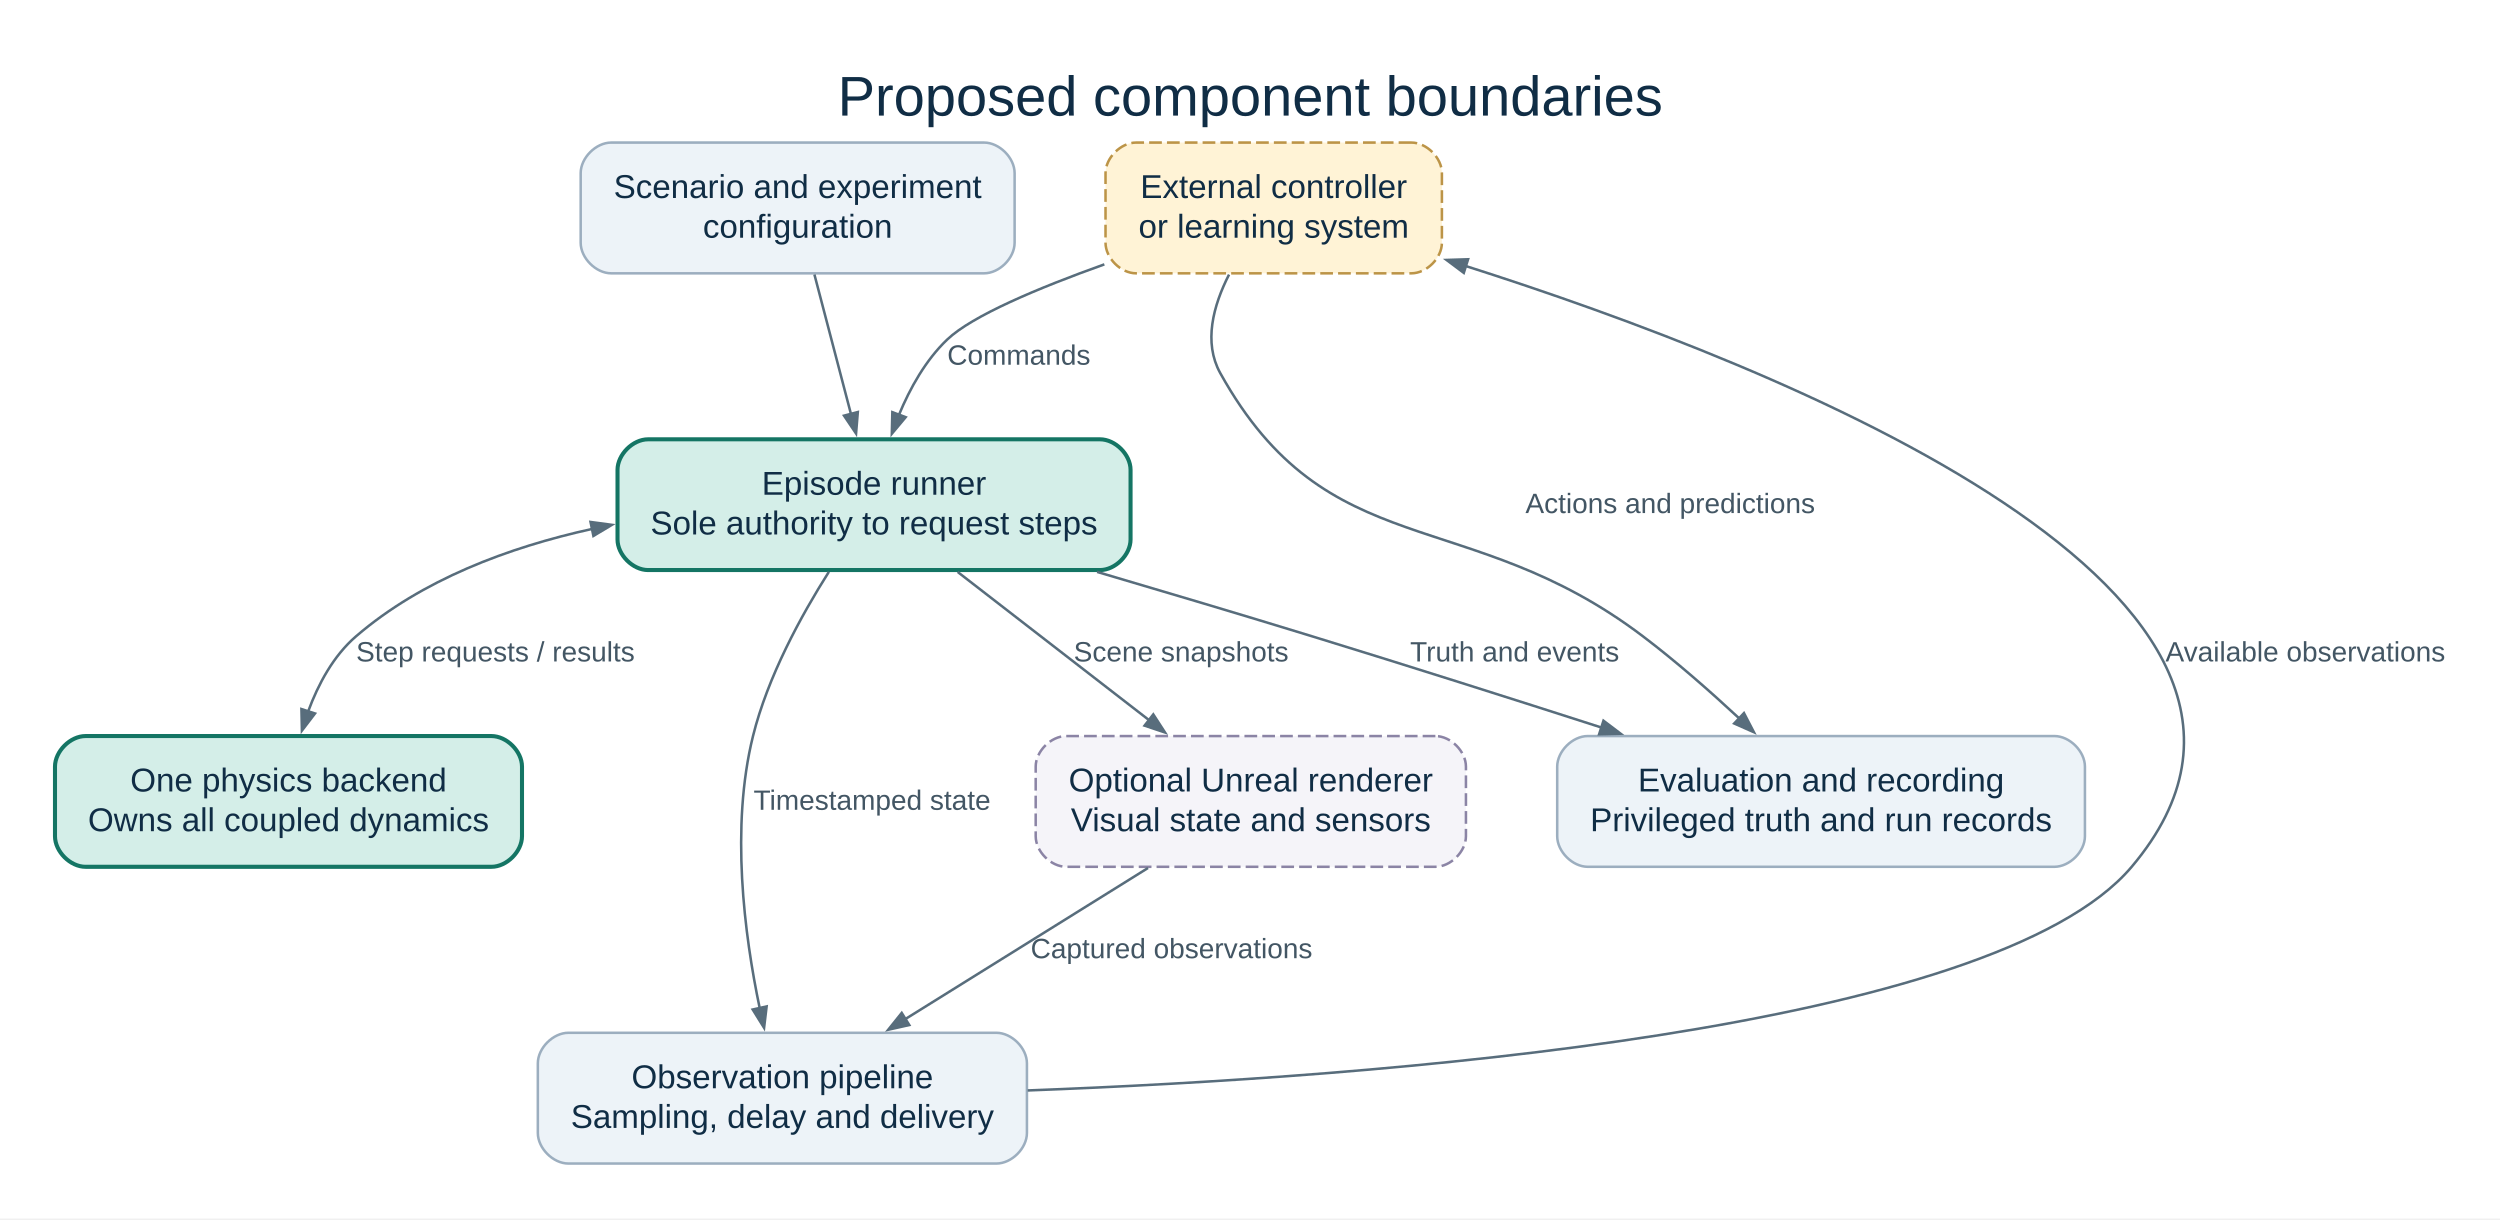
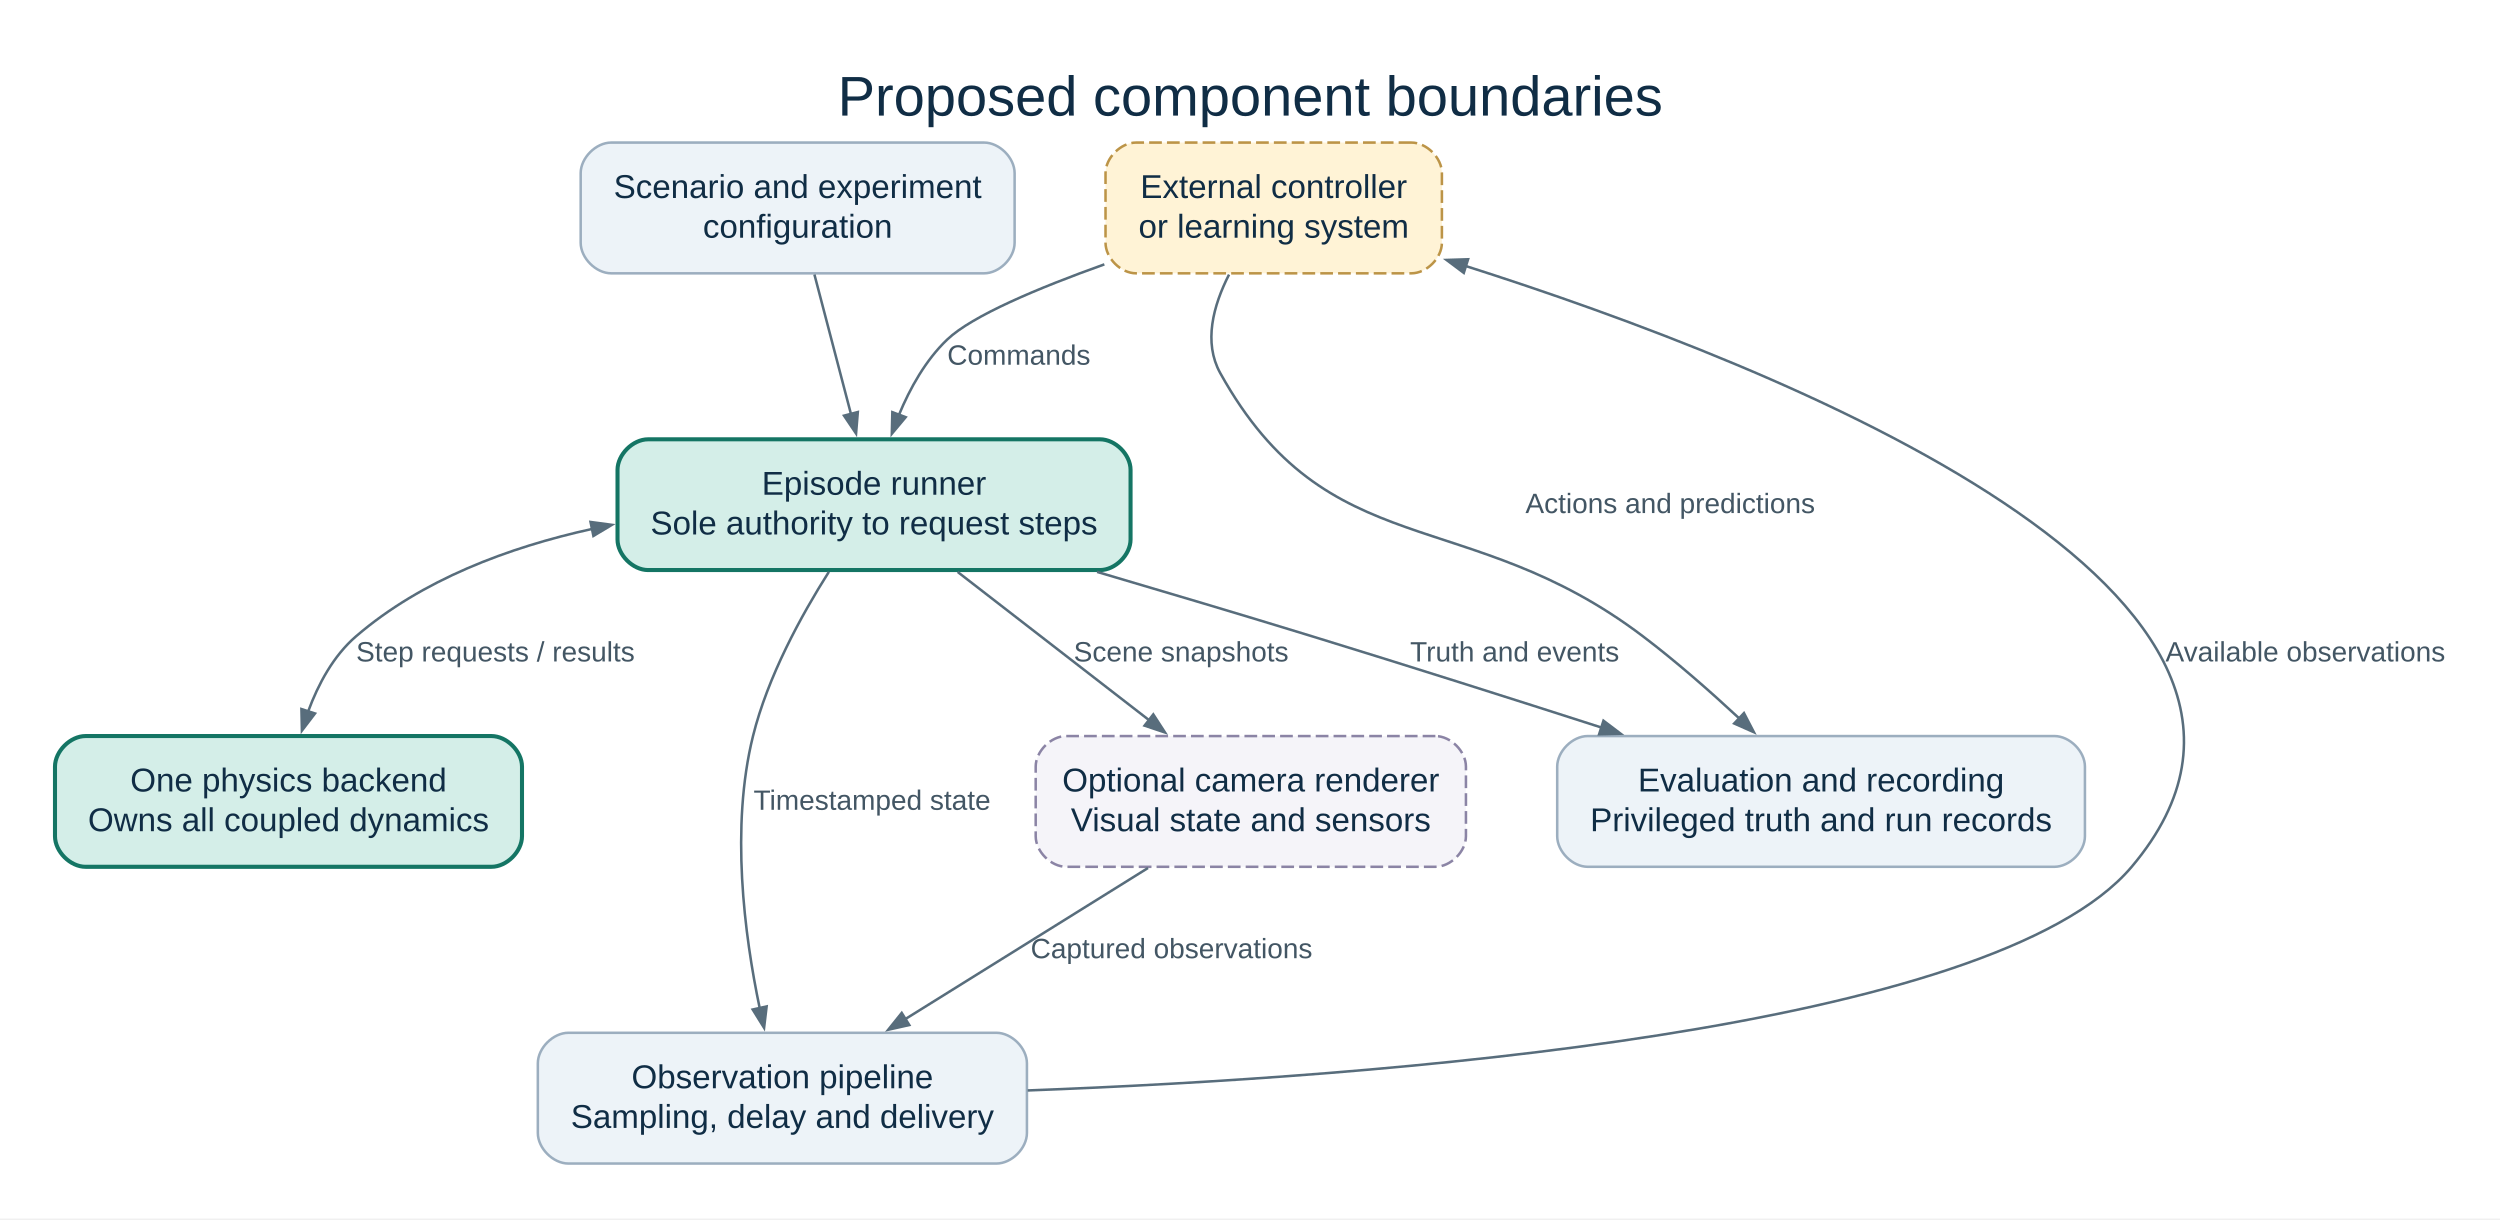
<svg xmlns="http://www.w3.org/2000/svg" width="982pt" height="479pt" viewBox="0.00 0.00 982.00 479.00">
  <g id="graph0" class="graph" transform="scale(1 1) rotate(0) translate(21.6 457.04)">
    <polygon fill="white" stroke="none" points="-21.6,21.6 -21.6,-457.04 960.59,-457.04 960.59,21.6 -21.6,21.6" />
    <text xml:space="preserve" text-anchor="middle" x="469.49" y="-411.64" font-family="Arial" font-size="22.00" fill="#102d45">Proposed component boundaries</text>
    <g id="node1" class="node">
      <path fill="#edf3f8" stroke="#9caebf" d="M364.94,-401.04C364.94,-401.04 218.49,-401.04 218.49,-401.04 212.49,-401.04 206.49,-395.04 206.49,-389.04 206.49,-389.04 206.49,-361.68 206.49,-361.68 206.49,-355.68 212.49,-349.68 218.49,-349.68 218.49,-349.68 364.94,-349.68 364.94,-349.68 370.94,-349.68 376.94,-355.68 376.94,-361.68 376.94,-361.68 376.94,-389.04 376.94,-389.04 376.94,-395.04 370.94,-401.04 364.94,-401.04" />
      <text xml:space="preserve" text-anchor="middle" x="291.72" y="-379.26" font-family="Arial" font-size="13.00" fill="#102d45">Scenario and experiment</text>
      <text xml:space="preserve" text-anchor="middle" x="291.72" y="-363.66" font-family="Arial" font-size="13.00" fill="#102d45">configuration</text>
    </g>
    <g id="node3" class="node">
      <path fill="#d4eee8" stroke="#147564" stroke-width="1.6" d="M410.48,-284.48C410.48,-284.48 232.96,-284.48 232.96,-284.48 226.96,-284.48 220.96,-278.48 220.96,-272.48 220.96,-272.48 220.96,-245.12 220.96,-245.12 220.96,-239.12 226.96,-233.12 232.96,-233.12 232.96,-233.12 410.48,-233.12 410.48,-233.12 416.48,-233.12 422.48,-239.12 422.48,-245.12 422.48,-245.12 422.48,-272.48 422.48,-272.48 422.48,-278.48 416.48,-284.48 410.48,-284.48" />
      <text xml:space="preserve" text-anchor="middle" x="321.72" y="-262.7" font-family="Arial" font-size="13.00" fill="#102d45">Episode runner</text>
      <text xml:space="preserve" text-anchor="middle" x="321.72" y="-247.1" font-family="Arial" font-size="13.00" fill="#102d45">Sole authority to request steps</text>
    </g>
    <g id="edge1" class="edge">
      <path fill="none" stroke="#586d7c" d="M298.3,-349.22C302.53,-333.07 308.08,-311.87 312.72,-294.17" />
      <polygon fill="#586d7c" stroke="#586d7c" points="315.35,-295.19 314.66,-286.74 309.93,-293.77 315.35,-295.19" />
    </g>
    <g id="node2" class="node">
      <path fill="#fff3d6" stroke="#bc9447" stroke-dasharray="5,2" d="M532.78,-401.04C532.78,-401.04 424.65,-401.04 424.65,-401.04 418.65,-401.04 412.65,-395.04 412.65,-389.04 412.65,-389.04 412.65,-361.68 412.65,-361.68 412.65,-355.68 418.65,-349.68 424.65,-349.68 424.65,-349.68 532.78,-349.68 532.78,-349.68 538.78,-349.68 544.78,-355.68 544.78,-361.68 544.78,-361.68 544.78,-389.04 544.78,-389.04 544.78,-395.04 538.78,-401.04 532.78,-401.04" />
      <text xml:space="preserve" text-anchor="middle" x="478.72" y="-379.26" font-family="Arial" font-size="13.00" fill="#102d45">External controller</text>
      <text xml:space="preserve" text-anchor="middle" x="478.72" y="-363.66" font-family="Arial" font-size="13.00" fill="#102d45">or learning system</text>
    </g>
    <g id="edge2" class="edge">
      <path fill="none" stroke="#586d7c" d="M412.19,-353.2C386.16,-343.89 360.22,-332.98 350.48,-323.68 342.02,-315.61 335.86,-304.6 331.47,-293.99" />
      <polygon fill="#586d7c" stroke="#586d7c" points="334.15,-293.17 328.71,-286.66 328.91,-295.14 334.15,-293.17" />
      <text xml:space="preserve" text-anchor="middle" x="378.6" y="-313.78" font-family="Arial" font-size="11.00" fill="#435664">Commands</text>
    </g>
    <g id="node7" class="node">
      <path fill="#edf3f8" stroke="#9caebf" d="M785.36,-167.92C785.36,-167.92 602.07,-167.92 602.07,-167.92 596.07,-167.92 590.07,-161.92 590.07,-155.92 590.07,-155.92 590.07,-128.56 590.07,-128.56 590.07,-122.56 596.07,-116.56 602.07,-116.56 602.07,-116.56 785.36,-116.56 785.36,-116.56 791.36,-116.56 797.36,-122.56 797.36,-128.56 797.36,-128.56 797.36,-155.92 797.36,-155.92 797.36,-161.92 791.36,-167.92 785.36,-167.92" />
      <text xml:space="preserve" text-anchor="middle" x="693.72" y="-146.14" font-family="Arial" font-size="13.00" fill="#102d45">Evaluation and recording</text>
      <text xml:space="preserve" text-anchor="middle" x="693.72" y="-130.54" font-family="Arial" font-size="13.00" fill="#102d45">Privileged truth and run records</text>
    </g>
    <g id="edge9" class="edge">
      <path fill="none" stroke="#586d7c" d="M461.16,-349.18C454.97,-337.04 451.03,-322.52 457.72,-310.48 499.91,-234.5 554.44,-259.6 623.72,-207.12 636.64,-197.33 649.99,-185.61 661.52,-174.9" />
      <polygon fill="#586d7c" stroke="#586d7c" points="663.43,-176.94 667.34,-169.42 659.59,-172.86 663.43,-176.94" />
      <text xml:space="preserve" text-anchor="middle" x="634.47" y="-255.5" font-family="Arial" font-size="11.00" fill="#435664">Actions and predictions</text>
    </g>
    <g id="node4" class="node">
      <path fill="#d4eee8" stroke="#147564" stroke-width="1.6" d="M171.44,-167.92C171.44,-167.92 12,-167.92 12,-167.92 6,-167.92 0,-161.92 0,-155.92 0,-155.92 0,-128.56 0,-128.56 0,-122.56 6,-116.56 12,-116.56 12,-116.56 171.44,-116.56 171.44,-116.56 177.44,-116.56 183.44,-122.56 183.44,-128.56 183.44,-128.56 183.44,-155.92 183.44,-155.92 183.44,-161.92 177.44,-167.92 171.44,-167.92" />
      <text xml:space="preserve" text-anchor="middle" x="91.72" y="-146.14" font-family="Arial" font-size="13.00" fill="#102d45">One physics backend</text>
      <text xml:space="preserve" text-anchor="middle" x="91.72" y="-130.54" font-family="Arial" font-size="13.00" fill="#102d45">Owns all coupled dynamics</text>
    </g>
    <g id="edge3" class="edge">
      <path fill="none" stroke="#586d7c" d="M211.01,-249.28C178.14,-242.05 144.07,-229.31 118.28,-207.12 109.39,-199.47 103.41,-188.36 99.43,-177.55" />
      <polygon fill="#586d7c" stroke="#586d7c" points="210.36,-252.01 218.76,-250.88 211.49,-246.52 210.36,-252.01" />
      <polygon fill="#586d7c" stroke="#586d7c" points="102.13,-176.79 96.99,-170.05 96.8,-178.52 102.13,-176.79" />
      <text xml:space="preserve" text-anchor="middle" x="173" y="-197.22" font-family="Arial" font-size="11.00" fill="#435664">Step requests / results</text>
    </g>
    <g id="node5" class="node">
      <path fill="#edf3f8" stroke="#9caebf" d="M369.78,-51.36C369.78,-51.36 201.66,-51.36 201.66,-51.36 195.66,-51.36 189.66,-45.36 189.66,-39.36 189.66,-39.36 189.66,-12 189.66,-12 189.66,-6 195.66,0 201.66,0 201.66,0 369.78,0 369.78,0 375.78,0 381.78,-6 381.78,-12 381.78,-12 381.78,-39.36 381.78,-39.36 381.78,-45.36 375.78,-51.36 369.78,-51.36" />
      <text xml:space="preserve" text-anchor="middle" x="285.72" y="-29.58" font-family="Arial" font-size="13.00" fill="#102d45">Observation pipeline</text>
      <text xml:space="preserve" text-anchor="middle" x="285.72" y="-13.98" font-family="Arial" font-size="13.00" fill="#102d45">Sampling, delay and delivery</text>
    </g>
    <g id="edge4" class="edge">
      <path fill="none" stroke="#586d7c" d="M303.99,-232.43C293.02,-215.13 279.96,-191.22 274.18,-167.92 265.32,-132.2 270.75,-90 276.8,-61.09" />
      <polygon fill="#586d7c" stroke="#586d7c" points="279.53,-61.72 278.53,-53.3 274.06,-60.5 279.53,-61.72" />
      <text xml:space="preserve" text-anchor="middle" x="320.95" y="-138.94" font-family="Arial" font-size="11.00" fill="#435664">Timestamped state</text>
    </g>
    <g id="node6" class="node">
      <path fill="#f5f4f9" stroke="#8b84a5" stroke-dasharray="5,2" d="M542.22,-167.92C542.22,-167.92 397.22,-167.92 397.22,-167.92 391.22,-167.92 385.22,-161.92 385.22,-155.92 385.22,-155.92 385.22,-128.56 385.22,-128.56 385.22,-122.56 391.22,-116.56 397.22,-116.56 397.22,-116.56 542.22,-116.56 542.22,-116.56 548.22,-116.56 554.22,-122.56 554.22,-128.56 554.22,-128.56 554.22,-155.92 554.22,-155.92 554.22,-161.92 548.22,-167.92 542.22,-167.92" />
-       <text xml:space="preserve" text-anchor="middle" x="469.72" y="-146.14" font-family="Arial" font-size="13.00" fill="#102d45">Optional Unreal renderer</text>
+       <text xml:space="preserve" text-anchor="middle" x="469.72" y="-146.14" font-family="Arial" font-size="13.00" fill="#102d45">Optional camera renderer</text>
      <text xml:space="preserve" text-anchor="middle" x="469.72" y="-130.54" font-family="Arial" font-size="13.00" fill="#102d45">Visual state and sensors</text>
    </g>
    <g id="edge5" class="edge">
      <path fill="none" stroke="#586d7c" d="M354.56,-232.38C376.77,-215.19 406.23,-192.38 429.79,-174.14" />
      <polygon fill="#586d7c" stroke="#586d7c" points="431.41,-176.43 436.02,-169.32 427.98,-172.01 431.41,-176.43" />
      <text xml:space="preserve" text-anchor="middle" x="442.35" y="-197.22" font-family="Arial" font-size="11.00" fill="#435664">Scene snapshots</text>
    </g>
    <g id="edge8" class="edge">
      <path fill="none" stroke="#586d7c" d="M409.33,-232.4C436.43,-224.43 466.34,-215.52 493.72,-207.12 531.14,-195.63 572.37,-182.54 607.61,-171.21" />
      <polygon fill="#586d7c" stroke="#586d7c" points="608.24,-173.95 615,-168.84 606.53,-168.62 608.24,-173.95" />
      <text xml:space="preserve" text-anchor="middle" x="573.36" y="-197.22" font-family="Arial" font-size="11.00" fill="#435664">Truth and events</text>
    </g>
    <g id="edge7" class="edge">
      <path fill="none" stroke="#586d7c" d="M382.07,-28.71C519.51,-33.87 761.29,-52.13 815.72,-116.56 905.66,-223.04 678.56,-312.95 553.93,-352.61" />
      <polygon fill="#586d7c" stroke="#586d7c" points="553.38,-349.85 546.59,-354.93 555.06,-355.2 553.38,-349.85" />
      <text xml:space="preserve" text-anchor="middle" x="883.95" y="-197.22" font-family="Arial" font-size="11.00" fill="#435664">Available observations</text>
    </g>
    <g id="edge6" class="edge">
      <path fill="none" stroke="#586d7c" d="M429.34,-116.1C401.18,-98.57 363.47,-75.09 333.76,-56.59" />
      <polygon fill="#586d7c" stroke="#586d7c" points="335.56,-54.41 327.29,-52.56 332.6,-59.17 335.56,-54.41" />
      <text xml:space="preserve" text-anchor="middle" x="438.57" y="-80.66" font-family="Arial" font-size="11.00" fill="#435664">Captured observations</text>
    </g>
  </g>
</svg>
